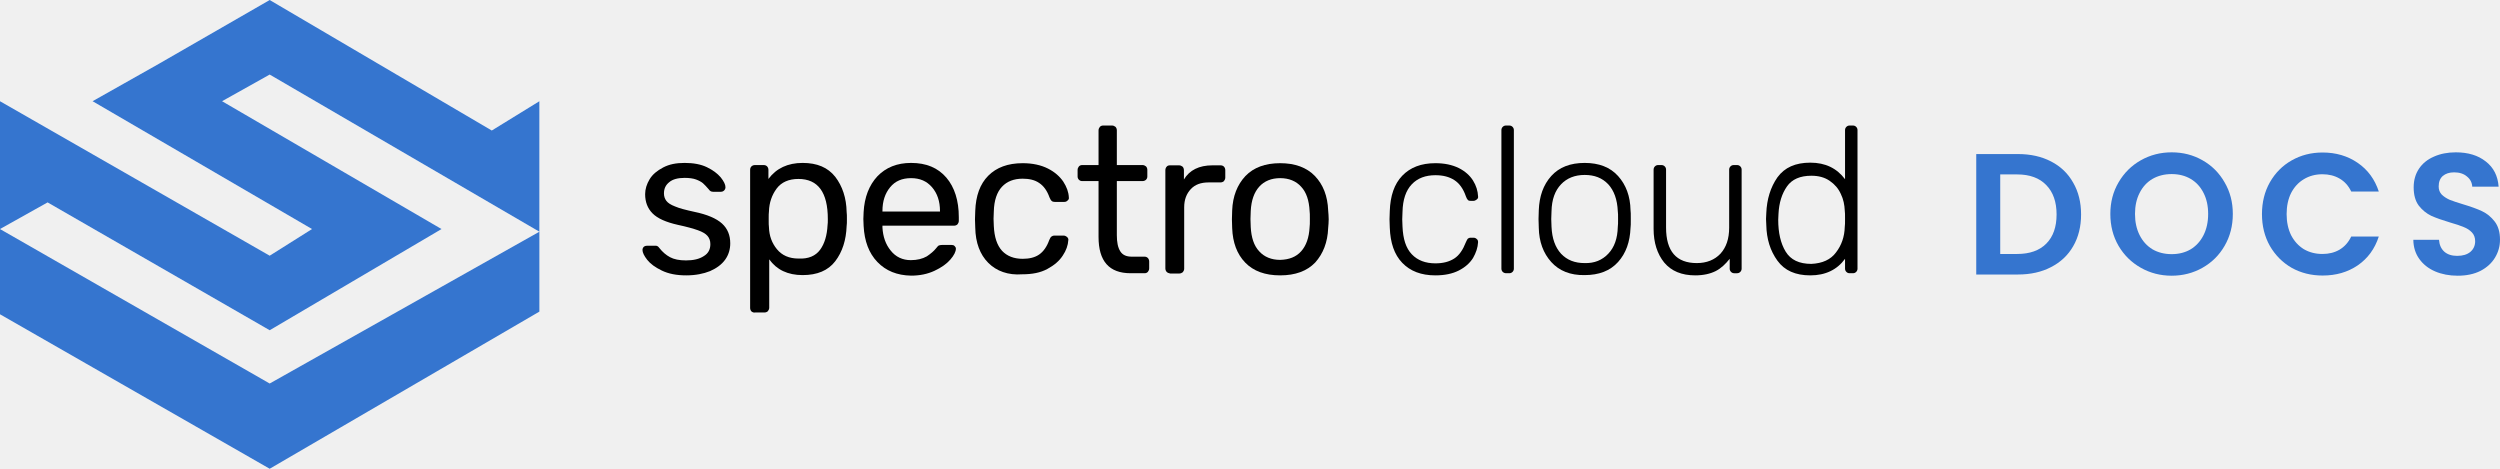
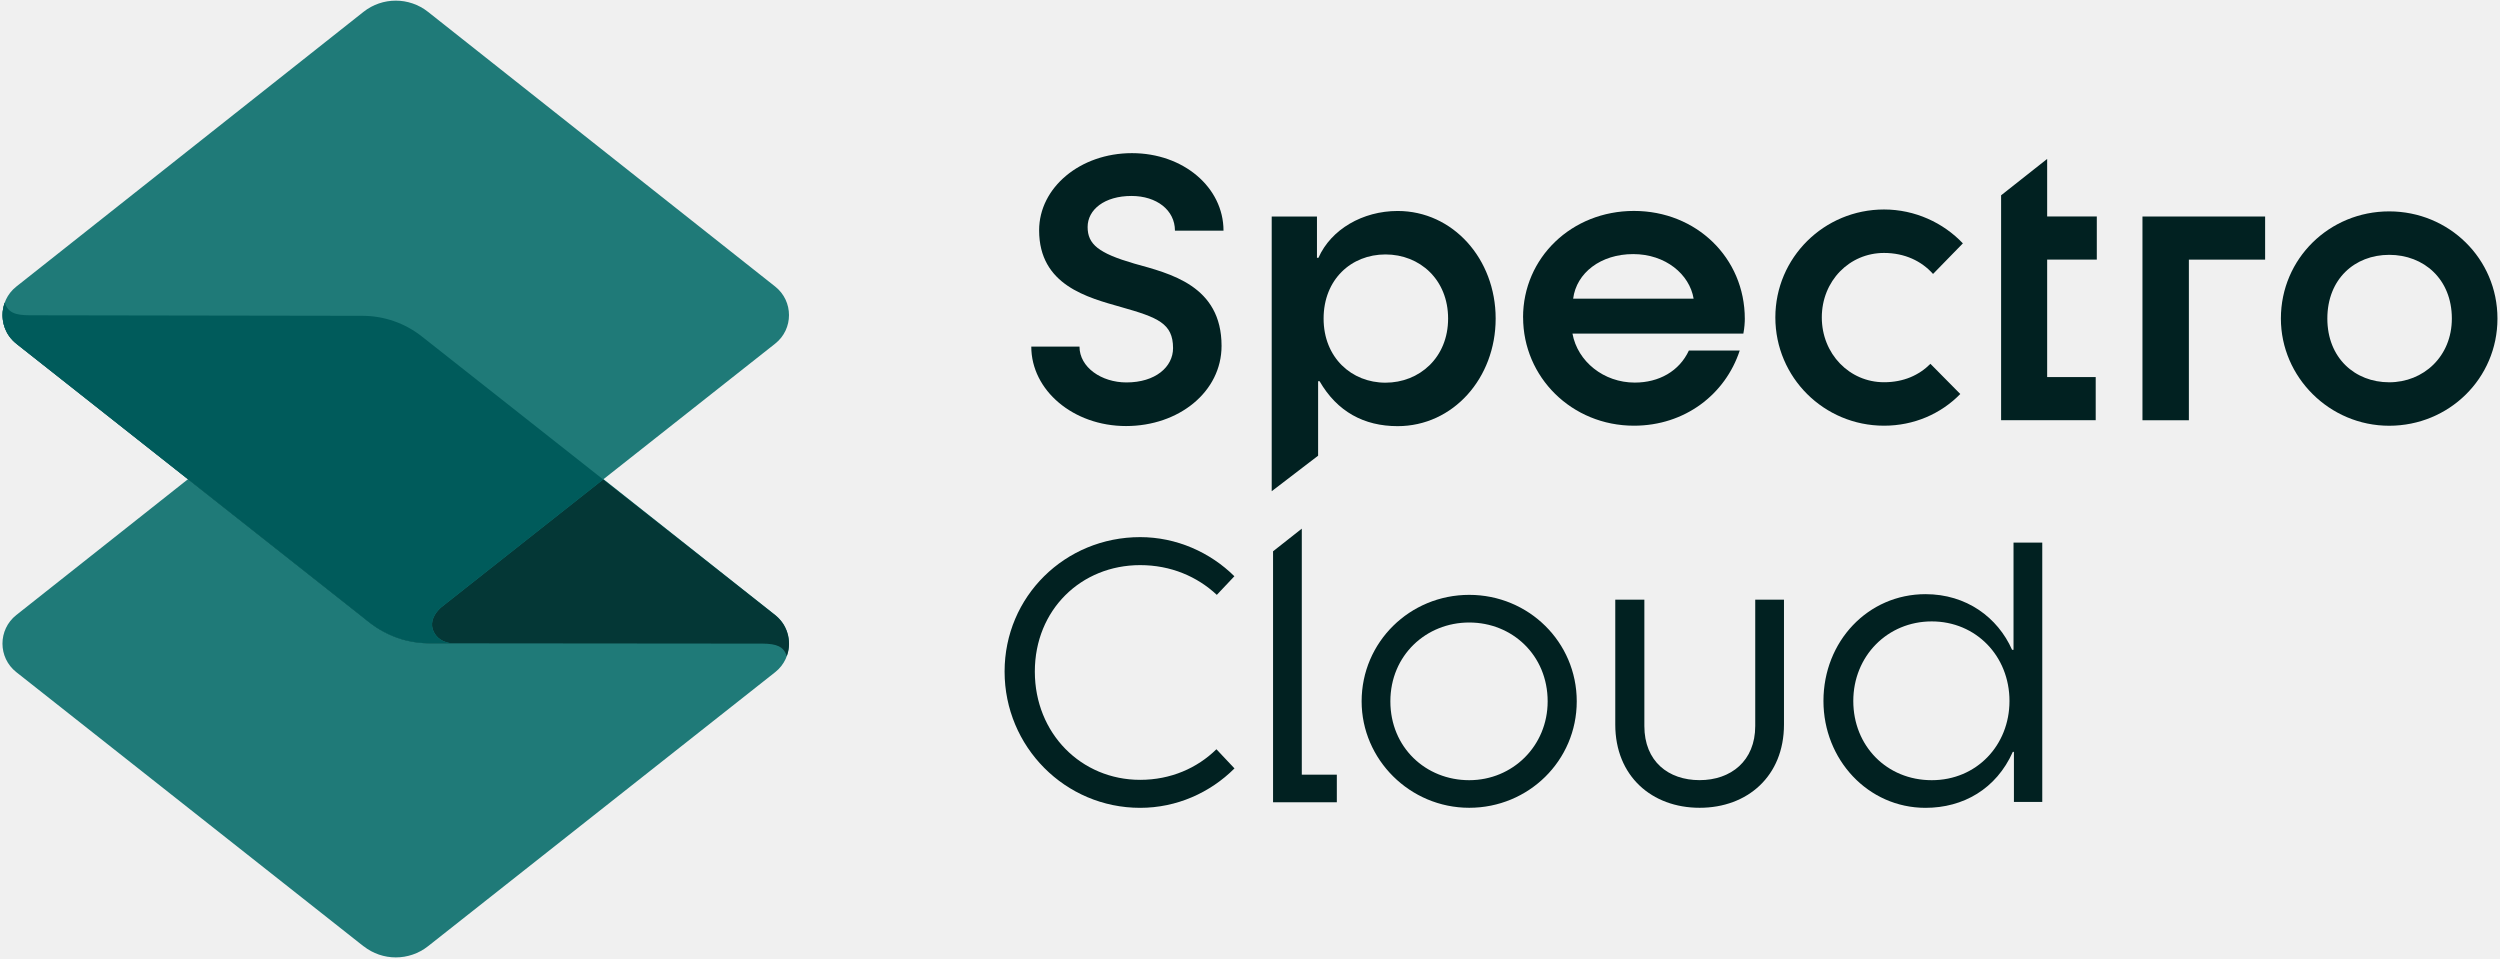
- <svg xmlns="http://www.w3.org/2000/svg" width="480" height="90" viewBox="0 0 480 90" fill="none">
-   <path d="M127.073 51.948C125.8 51.332 124.884 50.666 124.273 49.896C123.662 49.127 123.357 48.461 123.357 47.999C123.357 47.743 123.458 47.537 123.611 47.384C123.815 47.23 124.018 47.178 124.222 47.178H125.902C126.055 47.178 126.208 47.23 126.258 47.281C126.36 47.332 126.462 47.435 126.615 47.64C127.226 48.409 127.888 48.973 128.651 49.384C129.415 49.794 130.433 49.999 131.706 49.999C133.131 49.999 134.251 49.743 135.117 49.178C135.982 48.666 136.389 47.896 136.389 46.871C136.389 46.204 136.186 45.691 135.829 45.281C135.473 44.871 134.862 44.512 133.997 44.204C133.131 43.896 131.858 43.538 130.178 43.178C127.888 42.666 126.258 41.948 125.291 40.973C124.324 39.999 123.866 38.768 123.866 37.281C123.866 36.307 124.171 35.332 124.731 34.409C125.291 33.486 126.157 32.768 127.328 32.153C128.498 31.538 129.822 31.281 131.451 31.281C133.131 31.281 134.557 31.538 135.728 32.102C136.898 32.666 137.764 33.332 138.375 34.05C138.986 34.82 139.291 35.435 139.291 35.948C139.291 36.204 139.189 36.409 139.037 36.563C138.884 36.717 138.68 36.82 138.426 36.82H136.898C136.542 36.82 136.288 36.666 136.084 36.358C135.626 35.845 135.269 35.435 134.964 35.178C134.658 34.922 134.2 34.666 133.64 34.461C133.08 34.255 132.317 34.153 131.451 34.153C130.178 34.153 129.16 34.409 128.498 34.973C127.786 35.538 127.48 36.255 127.48 37.127C127.48 37.691 127.633 38.153 127.938 38.563C128.244 38.973 128.804 39.332 129.618 39.64C130.433 39.999 131.655 40.307 133.284 40.666C135.778 41.178 137.56 41.948 138.629 42.922C139.698 43.896 140.208 45.178 140.208 46.717C140.208 47.845 139.902 48.922 139.24 49.845C138.578 50.768 137.611 51.486 136.338 52.05C135.066 52.563 133.538 52.871 131.757 52.871C129.873 52.871 128.346 52.563 127.073 51.948Z" fill="black" />
-   <path d="M144.28 59.794C144.127 59.64 144.025 59.383 144.025 59.127V32.614C144.025 32.307 144.127 32.102 144.28 31.948C144.433 31.794 144.687 31.691 144.942 31.691H146.622C146.927 31.691 147.131 31.794 147.284 31.948C147.436 32.102 147.538 32.358 147.538 32.614V34.358C149.065 32.307 151.255 31.281 154.105 31.281C156.905 31.281 158.942 32.153 160.367 33.948C161.742 35.743 162.505 37.999 162.556 40.717C162.607 41.025 162.607 41.486 162.607 42.05C162.607 42.666 162.607 43.127 162.556 43.384C162.455 46.102 161.742 48.358 160.367 50.153C158.993 51.948 156.905 52.819 154.105 52.819C151.255 52.819 149.116 51.794 147.691 49.794V59.076C147.691 59.332 147.589 59.537 147.436 59.742C147.284 59.896 147.029 59.999 146.775 59.999H144.993C144.687 60.05 144.484 59.948 144.28 59.794ZM157.465 47.948C158.331 46.768 158.789 45.178 158.891 43.23C158.942 42.973 158.942 42.563 158.942 42.05C158.942 36.922 157.058 34.358 153.291 34.358C151.458 34.358 150.033 34.973 149.116 36.204C148.2 37.435 147.691 38.922 147.64 40.563C147.589 40.871 147.589 41.384 147.589 42.102C147.589 42.871 147.589 43.384 147.64 43.64C147.691 45.281 148.2 46.666 149.167 47.845C150.135 49.025 151.509 49.64 153.291 49.64C155.225 49.743 156.6 49.127 157.465 47.948Z" fill="black" />
-   <path d="M168.462 50.307C166.833 48.614 165.968 46.307 165.815 43.384L165.764 42.05L165.815 40.717C165.968 37.845 166.884 35.538 168.462 33.845C170.091 32.153 172.23 31.281 174.928 31.281C177.83 31.281 180.07 32.204 181.699 34.102C183.277 35.948 184.091 38.512 184.091 41.691V42.409C184.091 42.666 183.99 42.871 183.837 43.076C183.684 43.23 183.43 43.332 183.175 43.332H169.43V43.691C169.531 45.435 170.04 46.922 171.008 48.102C171.975 49.332 173.299 49.948 174.877 49.948C176.099 49.948 177.117 49.691 177.931 49.23C178.695 48.717 179.306 48.204 179.713 47.691C179.968 47.384 180.12 47.178 180.273 47.127C180.426 47.076 180.63 47.025 180.935 47.025H182.666C182.92 47.025 183.124 47.076 183.277 47.23C183.43 47.384 183.531 47.537 183.531 47.743C183.531 48.307 183.175 49.025 182.462 49.845C181.75 50.666 180.731 51.384 179.408 51.999C178.084 52.614 176.608 52.922 174.928 52.922C172.23 52.871 170.091 51.999 168.462 50.307ZM180.477 40.614V40.512C180.477 38.666 179.968 37.127 178.95 35.948C177.931 34.768 176.608 34.204 174.928 34.204C173.197 34.204 171.873 34.768 170.906 35.948C169.939 37.127 169.43 38.614 169.43 40.512V40.614H180.477Z" fill="black" />
-   <path d="M189.742 50.46C188.164 48.871 187.298 46.614 187.247 43.691L187.196 42.102L187.247 40.512C187.349 37.589 188.164 35.332 189.742 33.743C191.32 32.153 193.509 31.332 196.36 31.332C198.244 31.332 199.873 31.691 201.196 32.358C202.52 33.025 203.487 33.896 204.149 34.871C204.811 35.896 205.167 36.871 205.218 37.896C205.269 38.153 205.167 38.358 204.964 38.512C204.76 38.717 204.556 38.768 204.302 38.768H202.52C202.265 38.768 202.062 38.717 201.909 38.563C201.756 38.461 201.655 38.204 201.502 37.896C201.044 36.614 200.382 35.691 199.516 35.127C198.702 34.563 197.633 34.307 196.36 34.307C194.68 34.307 193.356 34.819 192.389 35.845C191.422 36.871 190.862 38.461 190.811 40.614L190.76 41.999L190.811 43.383C190.913 45.537 191.422 47.076 192.389 48.153C193.356 49.178 194.68 49.691 196.36 49.691C197.633 49.691 198.702 49.435 199.516 48.871C200.331 48.307 200.993 47.383 201.451 46.102C201.604 45.794 201.706 45.537 201.858 45.435C202.011 45.332 202.164 45.23 202.469 45.23H204.2C204.455 45.23 204.658 45.332 204.862 45.486C205.066 45.691 205.167 45.896 205.116 46.102C205.066 47.076 204.709 48.101 204.047 49.076C203.385 50.101 202.418 50.922 201.095 51.64C199.771 52.358 198.193 52.666 196.258 52.666C193.56 52.871 191.32 52.05 189.742 50.46Z" fill="black" />
-   <path d="M210.92 45.486V34.768H207.764C207.509 34.768 207.306 34.666 207.153 34.512C207 34.358 206.898 34.153 206.898 33.896V32.614C206.898 32.358 207 32.153 207.153 31.948C207.306 31.794 207.509 31.691 207.764 31.691H210.92V25.025C210.92 24.768 211.022 24.563 211.175 24.358C211.328 24.204 211.531 24.102 211.786 24.102H213.517C213.771 24.102 213.975 24.204 214.178 24.358C214.331 24.512 214.433 24.768 214.433 25.025V31.691H219.371C219.626 31.691 219.829 31.794 220.033 31.948C220.186 32.102 220.288 32.358 220.288 32.614V33.896C220.288 34.153 220.186 34.358 220.033 34.512C219.88 34.666 219.626 34.768 219.371 34.768H214.433V45.178C214.433 46.512 214.637 47.537 215.095 48.255C215.553 48.973 216.266 49.281 217.335 49.281H219.778C220.033 49.281 220.237 49.383 220.389 49.537C220.542 49.691 220.644 49.947 220.644 50.204V51.537C220.644 51.794 220.542 51.999 220.389 52.204C220.237 52.358 220.033 52.46 219.778 52.46H217.08C212.957 52.46 210.92 50.153 210.92 45.486Z" fill="black" />
-   <path d="M224.004 52.204C223.851 52.05 223.749 51.794 223.749 51.537V32.666C223.749 32.409 223.851 32.153 224.004 31.999C224.156 31.794 224.411 31.743 224.665 31.743H226.345C226.651 31.743 226.855 31.845 227.058 31.999C227.211 32.153 227.313 32.409 227.313 32.717V34.461C228.382 32.666 230.215 31.743 232.811 31.743H234.338C234.644 31.743 234.847 31.845 235 31.999C235.153 32.153 235.255 32.409 235.255 32.666V34.102C235.255 34.358 235.153 34.563 235 34.768C234.847 34.922 234.593 35.025 234.338 35.025H232.047C230.571 35.025 229.451 35.435 228.636 36.307C227.822 37.178 227.364 38.307 227.364 39.794V51.589C227.364 51.845 227.262 52.05 227.109 52.255C226.905 52.409 226.702 52.512 226.447 52.512H224.665C224.36 52.46 224.156 52.358 224.004 52.204Z" fill="black" />
-   <path d="M239.073 50.409C237.495 48.768 236.68 46.563 236.578 43.794L236.528 42.102L236.578 40.409C236.68 37.691 237.546 35.486 239.124 33.794C240.702 32.153 242.942 31.332 245.793 31.332C248.644 31.332 250.884 32.153 252.462 33.794C254.04 35.435 254.906 37.64 255.008 40.409C255.058 40.973 255.109 41.589 255.109 42.102C255.109 42.666 255.058 43.23 255.008 43.794C254.906 46.512 254.04 48.717 252.513 50.409C250.935 52.05 248.695 52.871 245.793 52.871C242.891 52.871 240.651 52.05 239.073 50.409ZM249.815 48.255C250.782 47.178 251.342 45.64 251.444 43.589C251.495 43.332 251.495 42.819 251.495 42.05C251.495 41.281 251.495 40.819 251.444 40.512C251.342 38.512 250.833 36.922 249.815 35.845C248.848 34.768 247.473 34.204 245.793 34.204C244.113 34.204 242.738 34.768 241.771 35.845C240.804 36.922 240.244 38.461 240.142 40.512L240.091 42.05L240.142 43.589C240.244 45.589 240.753 47.178 241.771 48.255C242.738 49.332 244.113 49.896 245.793 49.896C247.524 49.845 248.848 49.332 249.815 48.255Z" fill="black" />
-   <path d="M269.229 50.46C267.702 48.871 266.939 46.614 266.837 43.691L266.786 42.102L266.837 40.512C266.939 37.589 267.702 35.332 269.229 33.743C270.757 32.153 272.844 31.332 275.593 31.332C277.324 31.332 278.8 31.64 280.073 32.255C281.295 32.871 282.211 33.691 282.822 34.666C283.433 35.64 283.739 36.666 283.789 37.691C283.84 37.948 283.739 38.153 283.535 38.307C283.331 38.461 283.128 38.563 282.924 38.563H282.364C282.109 38.563 281.906 38.512 281.804 38.358C281.702 38.255 281.549 37.999 281.448 37.691C280.938 36.204 280.175 35.178 279.208 34.563C278.24 33.948 277.069 33.64 275.593 33.64C273.709 33.64 272.182 34.204 271.062 35.384C269.942 36.563 269.331 38.307 269.28 40.717L269.229 42.102L269.28 43.486C269.382 45.896 269.942 47.64 271.062 48.819C272.182 49.999 273.709 50.563 275.593 50.563C277.069 50.563 278.24 50.255 279.208 49.64C280.175 49.025 280.888 47.948 281.448 46.512C281.6 46.204 281.702 45.948 281.804 45.845C281.906 45.742 282.109 45.64 282.364 45.64H282.924C283.179 45.64 283.382 45.742 283.535 45.896C283.739 46.05 283.789 46.255 283.789 46.512C283.739 47.537 283.382 48.563 282.822 49.537C282.211 50.512 281.295 51.332 280.073 51.948C278.851 52.563 277.375 52.871 275.593 52.871C272.844 52.871 270.757 52.05 269.229 50.46Z" fill="black" />
-   <path d="M288.524 52.204C288.371 52.05 288.27 51.845 288.27 51.589V24.973C288.27 24.717 288.371 24.512 288.524 24.358C288.677 24.204 288.881 24.102 289.135 24.102H289.797C290.051 24.102 290.255 24.204 290.408 24.358C290.561 24.512 290.662 24.717 290.662 24.973V51.589C290.662 51.845 290.561 52.05 290.408 52.204C290.255 52.358 290.051 52.46 289.797 52.46H289.186C288.931 52.46 288.677 52.358 288.524 52.204Z" fill="black" />
-   <path d="M297.84 50.307C296.313 48.614 295.498 46.409 295.447 43.743L295.397 42.05L295.447 40.358C295.549 37.691 296.313 35.486 297.84 33.794C299.367 32.102 301.506 31.281 304.255 31.281C307.004 31.281 309.142 32.102 310.669 33.794C312.197 35.486 313.011 37.691 313.062 40.358C313.113 40.614 313.113 41.178 313.113 42.05C313.113 42.922 313.113 43.486 313.062 43.743C312.96 46.409 312.197 48.614 310.669 50.307C309.142 51.999 307.004 52.819 304.255 52.819C301.506 52.871 299.367 51.999 297.84 50.307ZM308.786 48.717C309.957 47.486 310.567 45.794 310.618 43.538C310.669 43.281 310.669 42.768 310.669 42.05C310.669 41.332 310.669 40.819 310.618 40.563C310.517 38.307 309.906 36.614 308.786 35.384C307.615 34.153 306.138 33.589 304.255 33.589C302.371 33.589 300.844 34.204 299.724 35.384C298.553 36.614 297.942 38.307 297.891 40.563L297.84 42.05L297.891 43.538C297.993 45.794 298.604 47.486 299.724 48.717C300.895 49.948 302.371 50.512 304.255 50.512C306.138 50.563 307.615 49.948 308.786 48.717Z" fill="black" />
-   <path d="M319.528 50.409C318.204 48.768 317.491 46.614 317.491 43.948V32.563C317.491 32.307 317.593 32.102 317.746 31.948C317.898 31.794 318.102 31.691 318.357 31.691H319.018C319.273 31.691 319.477 31.794 319.629 31.948C319.782 32.102 319.884 32.307 319.884 32.563V43.691C319.884 48.255 321.869 50.512 325.789 50.512C327.673 50.512 329.2 49.896 330.32 48.717C331.44 47.486 332 45.845 332 43.691V32.563C332 32.307 332.102 32.102 332.255 31.948C332.408 31.794 332.611 31.691 332.866 31.691H333.528C333.782 31.691 333.986 31.794 334.138 31.948C334.291 32.102 334.393 32.307 334.393 32.563V51.589C334.393 51.845 334.291 52.05 334.138 52.204C333.986 52.358 333.782 52.461 333.528 52.461H332.968C332.713 52.461 332.509 52.358 332.357 52.204C332.204 52.05 332.102 51.845 332.102 51.589V49.691C331.288 50.717 330.422 51.537 329.404 52.05C328.386 52.563 327.062 52.871 325.484 52.871C322.888 52.871 320.902 52.05 319.528 50.409Z" fill="black" />
-   <path d="M341.266 50.05C339.892 48.153 339.179 45.896 339.128 43.178L339.077 42.05L339.128 40.922C339.23 38.255 339.943 35.948 341.266 34.05C342.641 32.153 344.728 31.23 347.579 31.23C350.481 31.23 352.67 32.307 354.248 34.409V24.973C354.248 24.717 354.35 24.512 354.503 24.358C354.655 24.204 354.859 24.102 355.113 24.102H355.775C356.03 24.102 356.234 24.204 356.386 24.358C356.539 24.512 356.641 24.717 356.641 24.973V51.589C356.641 51.845 356.539 52.05 356.386 52.204C356.234 52.358 356.03 52.46 355.775 52.46H355.113C354.859 52.46 354.655 52.358 354.503 52.204C354.35 52.05 354.248 51.845 354.248 51.589V49.691C352.721 51.794 350.481 52.871 347.579 52.871C344.728 52.871 342.641 51.947 341.266 50.05ZM352.517 48.46C353.586 47.076 354.146 45.435 354.197 43.537C354.248 43.281 354.248 42.768 354.248 41.999C354.248 41.23 354.248 40.717 354.197 40.46C354.146 39.332 353.943 38.255 353.434 37.23C352.975 36.204 352.263 35.383 351.295 34.717C350.328 34.05 349.157 33.742 347.783 33.742C345.644 33.742 344.066 34.409 343.099 35.794C342.132 37.178 341.572 38.922 341.47 41.076L341.419 42.204C341.419 44.666 341.877 46.717 342.844 48.306C343.812 49.896 345.441 50.666 347.783 50.666C349.921 50.563 351.499 49.845 352.517 48.46Z" fill="black" />
-   <path d="M51.78 90L0 60.341V43.977L51.78 73.636L103.56 44.489V59.83L51.78 90Z" fill="#3575CF" />
-   <path d="M51.78 63.409L9.138 38.864L0 43.977V19.432L51.78 49.091L59.903 43.977L17.768 19.432L30.459 12.273L51.78 0L94.423 25.057L103.56 19.432V44.489L51.78 14.318L42.642 19.432L84.777 43.977" fill="white" />
-   <path d="M51.78 63.409L9.138 38.864L0 43.977V19.432L51.78 49.091L59.903 43.977L17.768 19.432L30.459 12.273L51.78 0L94.423 25.057L103.56 19.432V44.489L51.78 14.318L42.642 19.432L84.777 43.977" fill="#3575CF" />
-   <path d="M387.464 29.579C389.876 29.579 391.992 30.054 393.811 31.004C395.653 31.954 397.068 33.312 398.054 35.079C399.063 36.824 399.567 38.856 399.567 41.175C399.567 43.494 399.063 45.526 398.054 47.271C397.068 48.994 395.653 50.33 393.811 51.28C391.992 52.23 389.876 52.705 387.464 52.705H379.439V29.579H387.464ZM387.299 48.762C389.711 48.762 391.575 48.099 392.891 46.774C394.206 45.449 394.864 43.583 394.864 41.175C394.864 38.768 394.206 36.89 392.891 35.543C391.575 34.174 389.711 33.489 387.299 33.489H384.043V48.762H387.299Z" fill="#3575CF" />
-   <path d="M416.959 52.936C414.81 52.936 412.837 52.428 411.039 51.412C409.241 50.396 407.816 48.994 406.763 47.205C405.711 45.394 405.185 43.351 405.185 41.076C405.185 38.823 405.711 36.802 406.763 35.013C407.816 33.202 409.241 31.788 411.039 30.772C412.837 29.756 414.81 29.248 416.959 29.248C419.13 29.248 421.103 29.756 422.879 30.772C424.677 31.788 426.092 33.202 427.122 35.013C428.175 36.802 428.701 38.823 428.701 41.076C428.701 43.351 428.175 45.394 427.122 47.205C426.092 48.994 424.677 50.396 422.879 51.412C421.081 52.428 419.108 52.936 416.959 52.936ZM416.959 48.795C418.341 48.795 419.557 48.486 420.61 47.867C421.662 47.227 422.485 46.321 423.077 45.151C423.669 43.98 423.965 42.622 423.965 41.076C423.965 39.53 423.669 38.182 423.077 37.034C422.485 35.863 421.662 34.969 420.61 34.35C419.557 33.732 418.341 33.423 416.959 33.423C415.578 33.423 414.35 33.732 413.276 34.35C412.223 34.969 411.401 35.863 410.809 37.034C410.217 38.182 409.921 39.53 409.921 41.076C409.921 42.622 410.217 43.98 410.809 45.151C411.401 46.321 412.223 47.227 413.276 47.867C414.35 48.486 415.578 48.795 416.959 48.795Z" fill="#3575CF" />
-   <path d="M434.297 41.109C434.297 38.834 434.801 36.802 435.81 35.013C436.841 33.202 438.233 31.799 439.987 30.805C441.763 29.789 443.747 29.281 445.94 29.281C448.506 29.281 450.753 29.944 452.683 31.269C454.612 32.594 455.961 34.428 456.728 36.769H451.433C450.906 35.664 450.161 34.836 449.196 34.284C448.253 33.732 447.157 33.456 445.907 33.456C444.57 33.456 443.375 33.776 442.322 34.416C441.292 35.035 440.48 35.918 439.888 37.067C439.318 38.215 439.033 39.563 439.033 41.109C439.033 42.633 439.318 43.98 439.888 45.151C440.48 46.299 441.292 47.194 442.322 47.834C443.375 48.453 444.57 48.762 445.907 48.762C447.157 48.762 448.253 48.486 449.196 47.934C450.161 47.359 450.906 46.52 451.433 45.416H456.728C455.961 47.779 454.612 49.623 452.683 50.949C450.775 52.252 448.527 52.903 445.94 52.903C443.747 52.903 441.763 52.406 439.987 51.412C438.233 50.396 436.841 48.994 435.81 47.205C434.801 45.416 434.297 43.384 434.297 41.109Z" fill="#3575CF" />
-   <path d="M471.876 52.936C470.276 52.936 468.828 52.66 467.535 52.108C466.263 51.556 465.254 50.761 464.509 49.723C463.763 48.685 463.38 47.459 463.358 46.045H468.291C468.357 46.995 468.686 47.746 469.278 48.298C469.892 48.85 470.725 49.126 471.778 49.126C472.852 49.126 473.696 48.872 474.31 48.364C474.924 47.834 475.231 47.15 475.231 46.31C475.231 45.626 475.023 45.062 474.606 44.621C474.189 44.179 473.663 43.837 473.027 43.594C472.413 43.329 471.558 43.041 470.462 42.732C468.971 42.291 467.754 41.86 466.811 41.44C465.89 40.998 465.09 40.347 464.41 39.486C463.752 38.602 463.424 37.431 463.424 35.974C463.424 34.604 463.763 33.412 464.443 32.396C465.123 31.38 466.077 30.607 467.305 30.076C468.532 29.524 469.936 29.248 471.514 29.248C473.882 29.248 475.801 29.834 477.27 31.004C478.761 32.153 479.583 33.765 479.737 35.841H474.672C474.628 35.046 474.288 34.394 473.652 33.886C473.038 33.356 472.216 33.091 471.186 33.091C470.287 33.091 469.563 33.323 469.015 33.787C468.489 34.251 468.225 34.925 468.225 35.808C468.225 36.426 468.423 36.946 468.817 37.365C469.234 37.763 469.738 38.094 470.33 38.359C470.944 38.602 471.799 38.889 472.896 39.22C474.387 39.662 475.604 40.104 476.547 40.546C477.489 40.987 478.301 41.65 478.98 42.533C479.66 43.417 480 44.577 480 46.012C480 47.249 479.682 48.398 479.046 49.458C478.41 50.518 477.478 51.368 476.251 52.009C475.023 52.627 473.565 52.936 471.876 52.936Z" fill="#3575CF" />
+ <svg xmlns="http://www.w3.org/2000/svg" id="Logos" viewBox="0 0 501 192">
+   <defs>
+     <style>
+       .cls-1 {
+         fill: #1f7a78;
+       }
+ 
+       .cls-2 {
+         fill: #012121;
+       }
+ 
+       .cls-3 {
+         fill: #043736;
+       }
+ 
+       .cls-4 {
+         fill: #005b5b;
+       }
+     </style>
+   </defs>
+   <g>
+     <path class="cls-2" d="M206.68,69.46h9.65c0,4.14,4.39,7.18,9.41,7.18,5.81,0,9.34-3.11,9.34-6.88,0-4.96-3.06-6.14-10.36-8.21-6.75-1.92-16.48-4.37-16.48-15.39,0-8.58,8.24-15.47,18.59-15.47s18.36,6.88,18.36,15.54h-9.73c0-4.14-3.69-6.96-8.71-6.96-5.41,0-8.79,2.74-8.79,6.22s2.2,5.25,9.34,7.33c7.14,2,17.5,4.37,17.5,16.5,0,9.18-8.55,16.06-19.14,16.06s-18.99-7.18-18.99-15.91Z" />
+     <path class="cls-2" d="M254.84,43.39h9.08v8.27h.3c2.51-5.69,8.86-9.38,15.87-9.38,11.07,0,19.64,9.6,19.64,21.56s-8.56,21.56-19.64,21.56c-6.72,0-12.11-2.88-15.65-9.01h-.29v14.93l-9.3,7.12v-55.05ZM290.2,63.84c0-7.82-5.68-12.85-12.55-12.85s-12.4,5.02-12.4,12.85,5.61,12.85,12.4,12.85,12.55-5.02,12.55-12.85Z" />
+     <path class="cls-2" d="M305.22,63.61c0-11.96,9.74-21.34,22.22-21.34s22.22,9.38,22.22,21.63c0,.66-.07,1.85-.29,2.95h-34.25c1.03,5.61,6.28,9.82,12.48,9.82,4.87,0,8.93-2.29,10.85-6.42h10.19c-2.88,8.78-11,15.06-21.19,15.06-12.48,0-22.22-9.74-22.22-21.7ZM339.4,59.85c-.81-4.87-5.61-8.93-12.11-8.93s-11.37,3.76-12.03,8.93h24.14Z" />
+     <path class="cls-2" d="M355.78,63.61c0-11.96,9.74-21.63,21.78-21.63,6.2,0,11.88,2.66,15.8,6.79l-5.98,6.13c-2.29-2.58-5.68-4.21-9.82-4.21-6.94,0-12.47,5.61-12.47,12.92s5.54,12.99,12.47,12.99c3.91,0,7.01-1.4,9.3-3.69l5.98,6.05c-3.91,3.99-9.3,6.35-15.28,6.35-12.03,0-21.78-9.67-21.78-21.7Z" />
+     <path class="cls-2" d="M401.02,39.14l9.23-7.29v11.53h9.95v8.64h-9.95v23.55h9.73v8.64h-18.96v-45.07Z" />
+     <path class="cls-2" d="M429.35,43.39h24.58v8.64h-15.28v32.19h-9.3v-40.82Z" />
+     <path class="cls-2" d="M457.09,63.84c0-12.03,9.74-21.48,21.7-21.48s21.7,9.45,21.7,21.48-9.75,21.48-21.7,21.48-21.7-9.74-21.7-21.48ZM491.35,63.84c0-7.9-5.61-12.77-12.55-12.77s-12.4,4.87-12.4,12.77,5.54,12.77,12.4,12.77,12.55-5.17,12.55-12.77Z" />
+     <path class="cls-2" d="M272.87,140.55c0-11.89,9.67-21.34,21.56-21.34s21.55,9.45,21.55,21.34-9.67,21.33-21.55,21.33-21.56-9.67-21.56-21.33ZM310.15,140.55c0-9.23-7.09-15.8-15.72-15.8s-15.8,6.57-15.8,15.8,7.09,15.8,15.8,15.8,15.72-6.87,15.72-15.8Z" />
+     <path class="cls-2" d="M323.7,145.2v-25.03h5.83v25.32c0,7.09,4.8,10.85,11.07,10.85s11.15-3.84,11.15-10.85v-25.32h5.76v25.03c0,10.33-7.31,16.68-16.9,16.68s-16.91-6.35-16.91-16.68Z" />
+     <path class="cls-2" d="M365.42,140.48c0-11.96,8.93-21.41,20.45-21.41,8.19,0,14.47,4.65,17.35,11.15h.29v-21.48h5.76v51.97h-5.68v-10.04h-.22c-3.32,7.46-9.97,11.22-17.5,11.22-11.52,0-20.45-9.67-20.45-21.41ZM402.7,140.48c0-9.01-6.72-15.95-15.58-15.95s-15.72,6.94-15.72,15.95,6.72,15.87,15.72,15.87,15.58-7.01,15.58-15.87Z" />
+     <polygon class="cls-2" points="260.88 155.24 260.88 105.94 255.12 110.48 255.12 160.78 267.9 160.78 267.9 155.24 260.88 155.24" />
+     <path class="cls-2" d="M228.49,156.28c-11.81,0-21.11-9.3-21.11-21.7s9.3-21.33,21.11-21.33c6.13,0,11.42,2.28,15.36,5.96l3.52-3.73c-4.85-4.8-11.61-7.84-18.88-7.84-15.06,0-27.17,11.89-27.17,26.94s12.11,27.31,27.17,27.31c7.31,0,14.03-3.03,18.9-7.9l-3.62-3.84c-3.84,3.77-9.15,6.13-15.28,6.13Z" />
+   </g>
+   <g>
+     <path class="cls-1" d="M72.85,189.63L3.27,134.7c-3.7-2.92-3.7-8.52,0-11.45l69.57-55.05c3.79-3,9.15-3,12.94,0l69.57,55.05c3.69,2.92,3.69,8.53,0,11.45l-69.57,54.92c-3.79,2.99-9.13,2.99-12.92,0Z" />
+     <path class="cls-3" d="M155.24,123.18s0,0-.01,0l-70.69-55.75c-3.38-2.67-7.56-4.12-11.87-4.13l-66.69-.11c-2.92,0-4.39-.53-5.02-2.53-.33.9-.45,1.76-.45,2.44,0,1.34.33,3.86,2.88,5.87,0,0,0,0,0,0l70.7,55.81c3.39,2.67,7.58,4.13,11.89,4.14l66.86.06c2.79.03,4.22.57,4.83,2.52.33-.9.45-1.76.45-2.44,0-1.34-.33-3.86-2.88-5.88Z" />
+     <path class="cls-1" d="M155.35,57.43L85.78,2.38c-3.79-3-9.15-3-12.94,0L3.27,57.43c-3.69,2.92-3.69,8.53,0,11.45l69.03,54.49c.08.09.18.19.31.3,3.9,3.13,5.89,3.9,8.5,4.61,2.61.72,4.86.63,5.79.63h3.47c-2.32-.31-3.33-1.73-3.67-2.87-.43-1.47.28-3.04,1.66-4.29l66.98-52.88c3.7-2.92,3.7-8.52,0-11.45Z" />
+     <path class="cls-4" d="M88.36,121.76l32.52-25.67-36.35-28.67c-3.38-2.67-7.56-4.12-11.87-4.13l-66.69-.11c-2.92,0-4.39-.54-5.02-2.54-.47,1.37-.5,2.39-.38,3.45.13,1.1.6,2.38,1.32,3.35.39.52.87,1.03,1.49,1.52,0,0,0,0,0,0l68.92,54.41s0,0,0,0c0,0,1.64,1.42,3.17,2.4,1.76,1.14,3.68,2,5.7,2.52.03,0,.06.01.1.02,1.53.39,3.11.59,4.7.59h4.4c-2.32-.31-3.33-1.72-3.67-2.86-.43-1.47.28-3.04,1.66-4.29Z" />
+   </g>
</svg>
